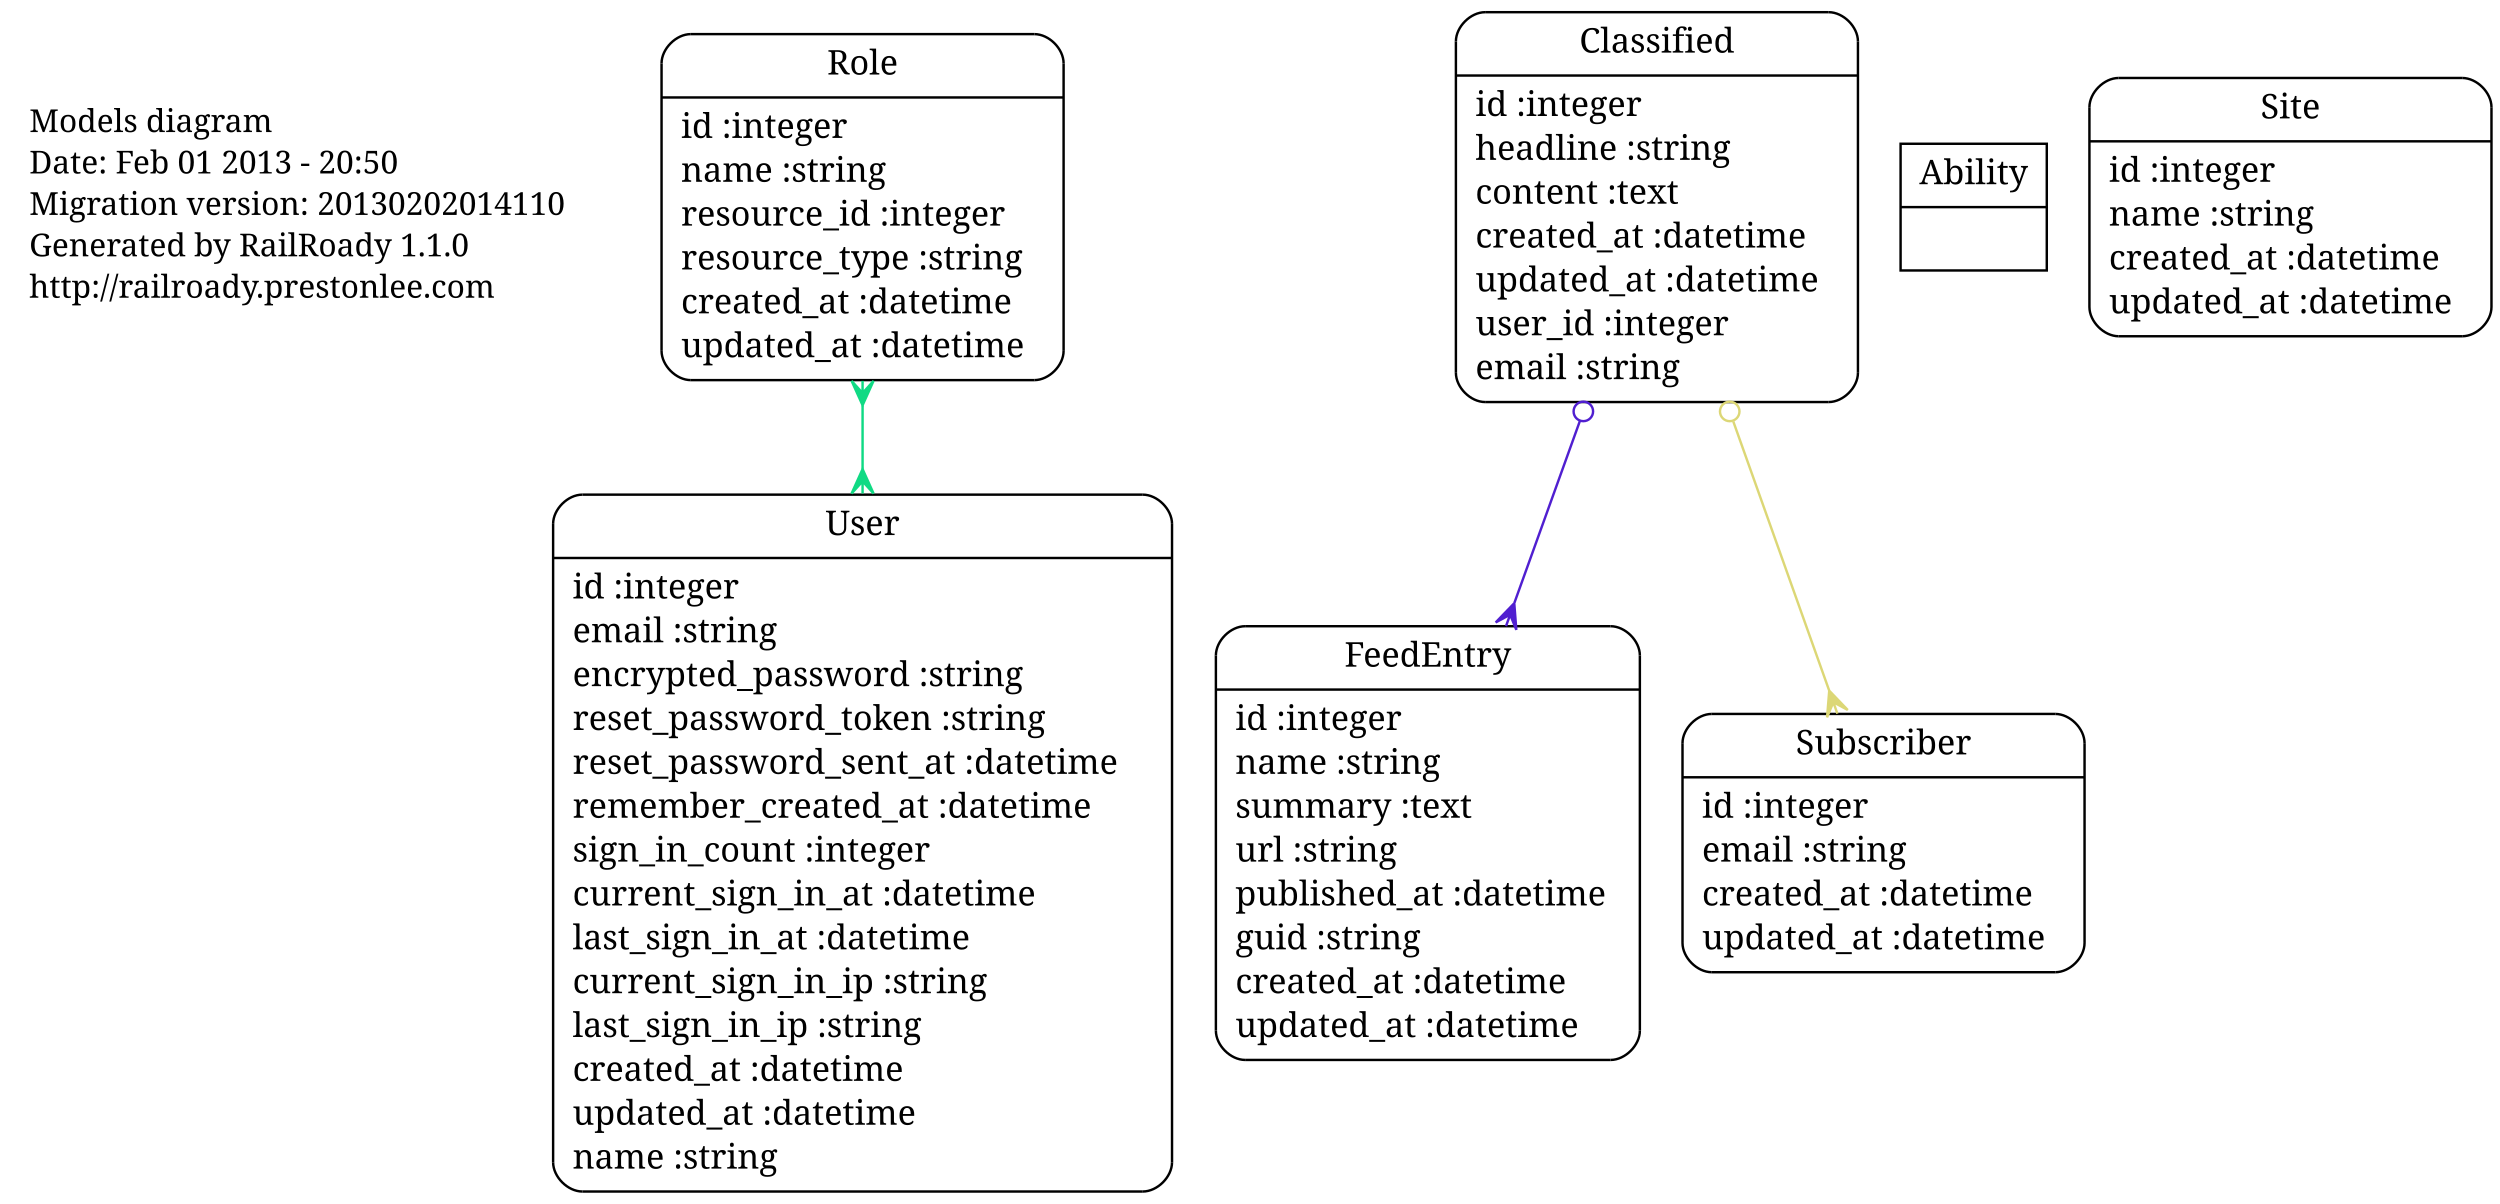
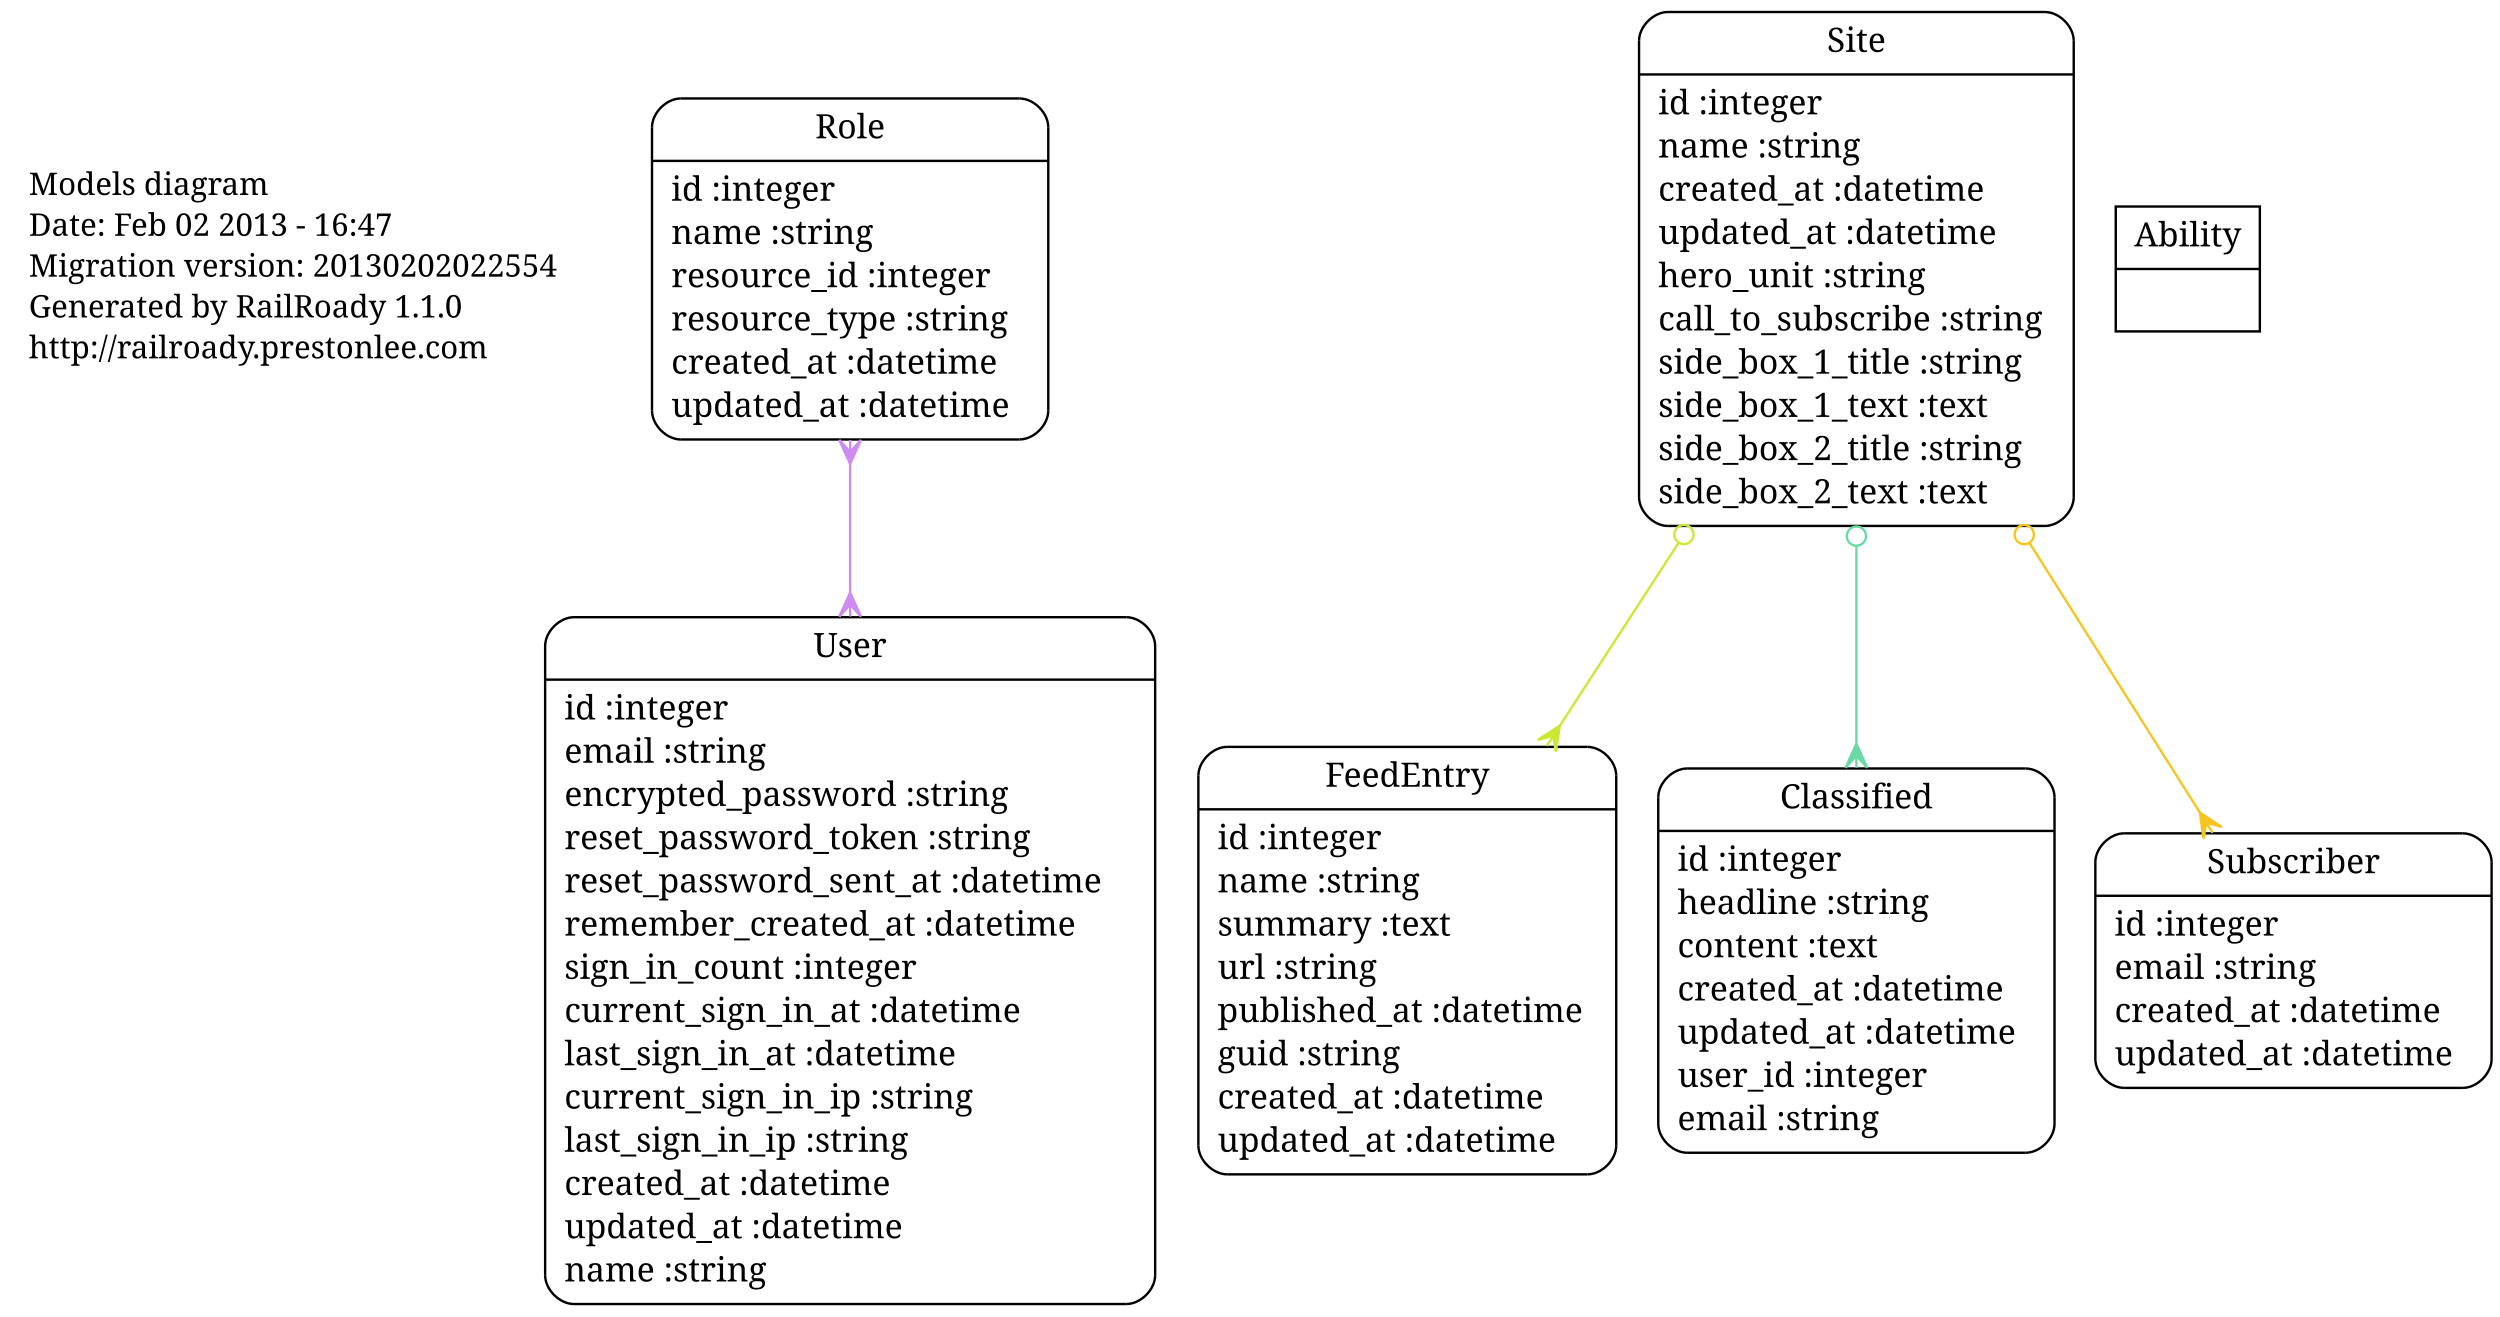
- <svg xmlns="http://www.w3.org/2000/svg" width="1026pt" height="494pt" viewBox="0.00 0.00 1026.00 494.00">
-   <g id="graph1" class="graph" transform="scale(1 1) rotate(0) translate(4 490)">
-     <polygon fill="white" stroke="white" points="-4,5 -4,-490 1023,-490 1023,5 -4,5" />
+ <svg xmlns="http://www.w3.org/2000/svg" width="1041pt" height="548pt" viewBox="0.00 0.00 1041.00 548.00">
+   <g id="graph1" class="graph" transform="scale(1 1) rotate(0) translate(4 544)">
+     <polygon fill="white" stroke="white" points="-4,5 -4,-544 1038,-544 1038,5 -4,5" />
    <g id="node1" class="node">
-       <text text-anchor="start" x="8" y="-435.8" font-family="Times Roman,serif" font-size="13.00">Models diagram</text>
-       <text text-anchor="start" x="8" y="-418.8" font-family="Times Roman,serif" font-size="13.00">Date: Feb 01 2013 - 20:50</text>
-       <text text-anchor="start" x="8" y="-401.8" font-family="Times Roman,serif" font-size="13.00">Migration version: 20130202014110</text>
-       <text text-anchor="start" x="8" y="-384.8" font-family="Times Roman,serif" font-size="13.00">Generated by RailRoady 1.1.0</text>
-       <text text-anchor="start" x="8" y="-367.8" font-family="Times Roman,serif" font-size="13.00">http://railroady.prestonlee.com</text>
+       <text text-anchor="start" x="8" y="-462.8" font-family="Times Roman,serif" font-size="13.00">Models diagram</text>
+       <text text-anchor="start" x="8" y="-445.8" font-family="Times Roman,serif" font-size="13.00">Date: Feb 02 2013 - 16:47</text>
+       <text text-anchor="start" x="8" y="-428.8" font-family="Times Roman,serif" font-size="13.00">Migration version: 20130202022554</text>
+       <text text-anchor="start" x="8" y="-411.8" font-family="Times Roman,serif" font-size="13.00">Generated by RailRoady 1.1.0</text>
+       <text text-anchor="start" x="8" y="-394.8" font-family="Times Roman,serif" font-size="13.00">http://railroady.prestonlee.com</text>
    </g>
    <g id="node2" class="node">
-       <polyline fill="none" stroke="black" points="279.5,-334 420.5,-334 " />
-       <path fill="none" stroke="black" d="M420.5,-334C426.5,-334 432.5,-340 432.5,-346" />
-       <polyline fill="none" stroke="black" points="432.5,-346 432.5,-464 " />
-       <path fill="none" stroke="black" d="M432.5,-464C432.5,-470 426.5,-476 420.5,-476" />
-       <polyline fill="none" stroke="black" points="420.5,-476 279.5,-476 " />
-       <path fill="none" stroke="black" d="M279.5,-476C273.5,-476 267.5,-470 267.5,-464" />
-       <polyline fill="none" stroke="black" points="267.5,-464 267.5,-346 " />
-       <path fill="none" stroke="black" d="M267.5,-346C267.5,-340 273.5,-334 279.5,-334" />
-       <text text-anchor="middle" x="350" y="-459.4" font-family="Times Roman,serif" font-size="14.00">Role</text>
-       <polyline fill="none" stroke="black" points="267.5,-450 432.5,-450 " />
-       <text text-anchor="start" x="275.5" y="-433.4" font-family="Times Roman,serif" font-size="14.00">id :integer</text>
-       <text text-anchor="start" x="275.5" y="-415.4" font-family="Times Roman,serif" font-size="14.00">name :string</text>
-       <text text-anchor="start" x="275.5" y="-397.4" font-family="Times Roman,serif" font-size="14.00">resource_id :integer</text>
-       <text text-anchor="start" x="275.5" y="-379.4" font-family="Times Roman,serif" font-size="14.00">resource_type :string</text>
-       <text text-anchor="start" x="275.5" y="-361.4" font-family="Times Roman,serif" font-size="14.00">created_at :datetime</text>
-       <text text-anchor="start" x="275.5" y="-343.4" font-family="Times Roman,serif" font-size="14.00">updated_at :datetime</text>
+       <polyline fill="none" stroke="black" points="279.5,-361 420.5,-361 " />
+       <path fill="none" stroke="black" d="M420.5,-361C426.5,-361 432.5,-367 432.5,-373" />
+       <polyline fill="none" stroke="black" points="432.5,-373 432.5,-491 " />
+       <path fill="none" stroke="black" d="M432.5,-491C432.5,-497 426.5,-503 420.5,-503" />
+       <polyline fill="none" stroke="black" points="420.5,-503 279.5,-503 " />
+       <path fill="none" stroke="black" d="M279.5,-503C273.5,-503 267.5,-497 267.5,-491" />
+       <polyline fill="none" stroke="black" points="267.5,-491 267.5,-373 " />
+       <path fill="none" stroke="black" d="M267.5,-373C267.5,-367 273.5,-361 279.5,-361" />
+       <text text-anchor="middle" x="350" y="-486.4" font-family="Times Roman,serif" font-size="14.00">Role</text>
+       <polyline fill="none" stroke="black" points="267.5,-477 432.5,-477 " />
+       <text text-anchor="start" x="275.5" y="-460.4" font-family="Times Roman,serif" font-size="14.00">id :integer</text>
+       <text text-anchor="start" x="275.5" y="-442.4" font-family="Times Roman,serif" font-size="14.00">name :string</text>
+       <text text-anchor="start" x="275.5" y="-424.4" font-family="Times Roman,serif" font-size="14.00">resource_id :integer</text>
+       <text text-anchor="start" x="275.5" y="-406.4" font-family="Times Roman,serif" font-size="14.00">resource_type :string</text>
+       <text text-anchor="start" x="275.5" y="-388.4" font-family="Times Roman,serif" font-size="14.00">created_at :datetime</text>
+       <text text-anchor="start" x="275.5" y="-370.4" font-family="Times Roman,serif" font-size="14.00">updated_at :datetime</text>
    </g>
    <g id="node6" class="node">
      <polyline fill="none" stroke="black" points="235,-1 465,-1 " />
      <path fill="none" stroke="black" d="M465,-1C471,-1 477,-7 477,-13" />
      <polyline fill="none" stroke="black" points="477,-13 477,-275 " />
      <path fill="none" stroke="black" d="M477,-275C477,-281 471,-287 465,-287" />
      <polyline fill="none" stroke="black" points="465,-287 235,-287 " />
      <path fill="none" stroke="black" d="M235,-287C229,-287 223,-281 223,-275" />
      <polyline fill="none" stroke="black" points="223,-275 223,-13 " />
      <path fill="none" stroke="black" d="M223,-13C223,-7 229,-1 235,-1" />
      <text text-anchor="middle" x="350" y="-270.4" font-family="Times Roman,serif" font-size="14.00">User</text>
      <polyline fill="none" stroke="black" points="223,-261 477,-261 " />
      <text text-anchor="start" x="231" y="-244.4" font-family="Times Roman,serif" font-size="14.00">id :integer</text>
      <text text-anchor="start" x="231" y="-226.4" font-family="Times Roman,serif" font-size="14.00">email :string</text>
      <text text-anchor="start" x="231" y="-208.4" font-family="Times Roman,serif" font-size="14.00">encrypted_password :string</text>
      <text text-anchor="start" x="231" y="-190.4" font-family="Times Roman,serif" font-size="14.00">reset_password_token :string</text>
      <text text-anchor="start" x="231" y="-172.4" font-family="Times Roman,serif" font-size="14.00">reset_password_sent_at :datetime</text>
      <text text-anchor="start" x="231" y="-154.4" font-family="Times Roman,serif" font-size="14.00">remember_created_at :datetime</text>
      <text text-anchor="start" x="231" y="-136.4" font-family="Times Roman,serif" font-size="14.00">sign_in_count :integer</text>
      <text text-anchor="start" x="231" y="-118.4" font-family="Times Roman,serif" font-size="14.00">current_sign_in_at :datetime</text>
      <text text-anchor="start" x="231" y="-100.4" font-family="Times Roman,serif" font-size="14.00">last_sign_in_at :datetime</text>
      <text text-anchor="start" x="231" y="-82.4" font-family="Times Roman,serif" font-size="14.00">current_sign_in_ip :string</text>
      <text text-anchor="start" x="231" y="-64.4" font-family="Times Roman,serif" font-size="14.00">last_sign_in_ip :string</text>
      <text text-anchor="start" x="231" y="-46.4" font-family="Times Roman,serif" font-size="14.00">created_at :datetime</text>
      <text text-anchor="start" x="231" y="-28.4" font-family="Times Roman,serif" font-size="14.00">updated_at :datetime</text>
      <text text-anchor="start" x="231" y="-10.4" font-family="Times Roman,serif" font-size="14.00">name :string</text>
    </g>
    <g id="edge2" class="edge">
-       <path fill="none" stroke="#10da84" d="M350,-323.653C350,-315.225 350,-306.475 350,-297.579" />
-       <polygon fill="#10da84" stroke="#10da84" points="350,-323.681 345.5,-333.681 350,-328.681 350,-333.681 350,-333.681 350,-333.681 350,-328.681 354.5,-333.681 350,-323.681 350,-323.681" />
-       <polygon fill="#10da84" stroke="#10da84" points="350,-297.48 354.5,-287.48 350,-292.48 350,-287.48 350,-287.48 350,-287.48 350,-292.48 345.5,-287.48 350,-297.48 350,-297.48" />
+       <path fill="none" stroke="#ce8bf0" d="M350,-350.632C350,-333.905 350,-315.777 350,-297.445" />
+       <polygon fill="#ce8bf0" stroke="#ce8bf0" points="350,-350.809 345.5,-360.809 350,-355.809 350,-360.809 350,-360.809 350,-360.809 350,-355.809 354.5,-360.809 350,-350.809 350,-350.809" />
+       <polygon fill="#ce8bf0" stroke="#ce8bf0" points="350,-297.247 354.5,-287.247 350,-292.247 350,-287.247 350,-287.247 350,-287.247 350,-292.247 345.5,-287.247 350,-297.247 350,-297.247" />
    </g>
    <g id="node3" class="node">
      <polyline fill="none" stroke="black" points="507,-55 657,-55 " />
      <path fill="none" stroke="black" d="M657,-55C663,-55 669,-61 669,-67" />
      <polyline fill="none" stroke="black" points="669,-67 669,-221 " />
      <path fill="none" stroke="black" d="M669,-221C669,-227 663,-233 657,-233" />
      <polyline fill="none" stroke="black" points="657,-233 507,-233 " />
      <path fill="none" stroke="black" d="M507,-233C501,-233 495,-227 495,-221" />
      <polyline fill="none" stroke="black" points="495,-221 495,-67 " />
      <path fill="none" stroke="black" d="M495,-67C495,-61 501,-55 507,-55" />
      <text text-anchor="middle" x="582" y="-216.4" font-family="Times Roman,serif" font-size="14.00">FeedEntry</text>
      <polyline fill="none" stroke="black" points="495,-207 669,-207 " />
      <text text-anchor="start" x="503" y="-190.4" font-family="Times Roman,serif" font-size="14.00">id :integer</text>
      <text text-anchor="start" x="503" y="-172.4" font-family="Times Roman,serif" font-size="14.00">name :string</text>
      <text text-anchor="start" x="503" y="-154.4" font-family="Times Roman,serif" font-size="14.00">summary :text</text>
      <text text-anchor="start" x="503" y="-136.4" font-family="Times Roman,serif" font-size="14.00">url :string</text>
      <text text-anchor="start" x="503" y="-118.4" font-family="Times Roman,serif" font-size="14.00">published_at :datetime</text>
      <text text-anchor="start" x="503" y="-100.4" font-family="Times Roman,serif" font-size="14.00">guid :string</text>
      <text text-anchor="start" x="503" y="-82.4" font-family="Times Roman,serif" font-size="14.00">created_at :datetime</text>
      <text text-anchor="start" x="503" y="-64.4" font-family="Times Roman,serif" font-size="14.00">updated_at :datetime</text>
    </g>
    <g id="node4" class="node">
-       <polygon fill="none" stroke="black" points="776,-379 776,-431 836,-431 836,-379 776,-379" />
-       <text text-anchor="middle" x="806" y="-414.4" font-family="Times Roman,serif" font-size="14.00">Ability</text>
-       <polyline fill="none" stroke="black" points="776,-405 836,-405 " />
-       <text text-anchor="middle" x="806" y="-388.4" font-family="Times Roman,serif" font-size="14.00"> </text>
+       <polygon fill="none" stroke="black" points="877,-406 877,-458 937,-458 937,-406 877,-406" />
+       <text text-anchor="middle" x="907" y="-441.4" font-family="Times Roman,serif" font-size="14.00">Ability</text>
+       <polyline fill="none" stroke="black" points="877,-432 937,-432 " />
+       <text text-anchor="middle" x="907" y="-415.4" font-family="Times Roman,serif" font-size="14.00"> </text>
    </g>
    <g id="node5" class="node">
-       <polyline fill="none" stroke="black" points="605.5,-325 746.5,-325 " />
-       <path fill="none" stroke="black" d="M746.5,-325C752.5,-325 758.5,-331 758.5,-337" />
-       <polyline fill="none" stroke="black" points="758.5,-337 758.5,-473 " />
-       <path fill="none" stroke="black" d="M758.5,-473C758.5,-479 752.5,-485 746.5,-485" />
-       <polyline fill="none" stroke="black" points="746.5,-485 605.5,-485 " />
-       <path fill="none" stroke="black" d="M605.5,-485C599.5,-485 593.5,-479 593.5,-473" />
-       <polyline fill="none" stroke="black" points="593.5,-473 593.5,-337 " />
-       <path fill="none" stroke="black" d="M593.5,-337C593.5,-331 599.5,-325 605.5,-325" />
-       <text text-anchor="middle" x="676" y="-468.4" font-family="Times Roman,serif" font-size="14.00">Classified</text>
-       <polyline fill="none" stroke="black" points="593.5,-459 758.5,-459 " />
-       <text text-anchor="start" x="601.5" y="-442.4" font-family="Times Roman,serif" font-size="14.00">id :integer</text>
-       <text text-anchor="start" x="601.5" y="-424.4" font-family="Times Roman,serif" font-size="14.00">headline :string</text>
-       <text text-anchor="start" x="601.5" y="-406.4" font-family="Times Roman,serif" font-size="14.00">content :text</text>
-       <text text-anchor="start" x="601.5" y="-388.4" font-family="Times Roman,serif" font-size="14.00">created_at :datetime</text>
-       <text text-anchor="start" x="601.5" y="-370.4" font-family="Times Roman,serif" font-size="14.00">updated_at :datetime</text>
-       <text text-anchor="start" x="601.5" y="-352.4" font-family="Times Roman,serif" font-size="14.00">user_id :integer</text>
-       <text text-anchor="start" x="601.5" y="-334.4" font-family="Times Roman,serif" font-size="14.00">email :string</text>
+       <polyline fill="none" stroke="black" points="698.5,-64 839.5,-64 " />
+       <path fill="none" stroke="black" d="M839.5,-64C845.5,-64 851.5,-70 851.5,-76" />
+       <polyline fill="none" stroke="black" points="851.5,-76 851.5,-212 " />
+       <path fill="none" stroke="black" d="M851.5,-212C851.5,-218 845.5,-224 839.5,-224" />
+       <polyline fill="none" stroke="black" points="839.5,-224 698.5,-224 " />
+       <path fill="none" stroke="black" d="M698.5,-224C692.5,-224 686.5,-218 686.5,-212" />
+       <polyline fill="none" stroke="black" points="686.5,-212 686.5,-76 " />
+       <path fill="none" stroke="black" d="M686.5,-76C686.5,-70 692.5,-64 698.5,-64" />
+       <text text-anchor="middle" x="769" y="-207.4" font-family="Times Roman,serif" font-size="14.00">Classified</text>
+       <polyline fill="none" stroke="black" points="686.5,-198 851.5,-198 " />
+       <text text-anchor="start" x="694.5" y="-181.4" font-family="Times Roman,serif" font-size="14.00">id :integer</text>
+       <text text-anchor="start" x="694.5" y="-163.4" font-family="Times Roman,serif" font-size="14.00">headline :string</text>
+       <text text-anchor="start" x="694.5" y="-145.4" font-family="Times Roman,serif" font-size="14.00">content :text</text>
+       <text text-anchor="start" x="694.5" y="-127.4" font-family="Times Roman,serif" font-size="14.00">created_at :datetime</text>
+       <text text-anchor="start" x="694.5" y="-109.4" font-family="Times Roman,serif" font-size="14.00">updated_at :datetime</text>
+       <text text-anchor="start" x="694.5" y="-91.4" font-family="Times Roman,serif" font-size="14.00">user_id :integer</text>
+       <text text-anchor="start" x="694.5" y="-73.4" font-family="Times Roman,serif" font-size="14.00">email :string</text>
+     </g>
+     <g id="node7" class="node">
+       <polyline fill="none" stroke="black" points="690.5,-325 847.5,-325 " />
+       <path fill="none" stroke="black" d="M847.5,-325C853.5,-325 859.5,-331 859.5,-337" />
+       <polyline fill="none" stroke="black" points="859.5,-337 859.5,-527 " />
+       <path fill="none" stroke="black" d="M859.5,-527C859.5,-533 853.5,-539 847.5,-539" />
+       <polyline fill="none" stroke="black" points="847.5,-539 690.5,-539 " />
+       <path fill="none" stroke="black" d="M690.5,-539C684.5,-539 678.5,-533 678.5,-527" />
+       <polyline fill="none" stroke="black" points="678.5,-527 678.5,-337 " />
+       <path fill="none" stroke="black" d="M678.5,-337C678.5,-331 684.5,-325 690.5,-325" />
+       <text text-anchor="middle" x="769" y="-522.4" font-family="Times Roman,serif" font-size="14.00">Site</text>
+       <polyline fill="none" stroke="black" points="678.5,-513 859.5,-513 " />
+       <text text-anchor="start" x="686.5" y="-496.4" font-family="Times Roman,serif" font-size="14.00">id :integer</text>
+       <text text-anchor="start" x="686.5" y="-478.4" font-family="Times Roman,serif" font-size="14.00">name :string</text>
+       <text text-anchor="start" x="686.5" y="-460.4" font-family="Times Roman,serif" font-size="14.00">created_at :datetime</text>
+       <text text-anchor="start" x="686.5" y="-442.4" font-family="Times Roman,serif" font-size="14.00">updated_at :datetime</text>
+       <text text-anchor="start" x="686.5" y="-424.4" font-family="Times Roman,serif" font-size="14.00">hero_unit :string</text>
+       <text text-anchor="start" x="686.5" y="-406.4" font-family="Times Roman,serif" font-size="14.00">call_to_subscribe :string</text>
+       <text text-anchor="start" x="686.5" y="-388.4" font-family="Times Roman,serif" font-size="14.00">side_box_1_title :string</text>
+       <text text-anchor="start" x="686.5" y="-370.4" font-family="Times Roman,serif" font-size="14.00">side_box_1_text :text</text>
+       <text text-anchor="start" x="686.5" y="-352.4" font-family="Times Roman,serif" font-size="14.00">side_box_2_title :string</text>
+       <text text-anchor="start" x="686.5" y="-334.4" font-family="Times Roman,serif" font-size="14.00">side_box_2_text :text</text>
    </g>
    <g id="edge6" class="edge">
-       <path fill="none" stroke="#501fd0" d="M644.429,-317.34C635.799,-293.377 626.388,-267.247 617.552,-242.713" />
-       <ellipse fill="none" stroke="#501fd0" cx="645.803" cy="-321.154" rx="4" ry="4" />
-       <polygon fill="#501fd0" stroke="#501fd0" points="617.455,-242.444 618.3,-231.511 615.761,-237.74 614.067,-233.036 614.067,-233.036 614.067,-233.036 615.761,-237.74 609.833,-234.561 617.455,-242.444 617.455,-242.444" />
+       <path fill="none" stroke="#cbe833" d="M694.998,-318.029C678.665,-292.875 661.502,-266.441 645.623,-241.986" />
+       <ellipse fill="none" stroke="#cbe833" cx="697.19" cy="-321.405" rx="4" ry="4" />
+       <polygon fill="#cbe833" stroke="#cbe833" points="645.509,-241.81 643.837,-230.973 642.786,-237.617 640.063,-233.423 640.063,-233.423 640.063,-233.423 642.786,-237.617 636.289,-235.874 645.509,-241.81 645.509,-241.81" />
+     </g>
+     <g id="edge8" class="edge">
+       <path fill="none" stroke="#69daa5" d="M769,-316.521C769,-289.233 769,-260.521 769,-234.521" />
+       <ellipse fill="none" stroke="#69daa5" cx="769" cy="-320.759" rx="4" ry="4" />
+       <polygon fill="#69daa5" stroke="#69daa5" points="769,-234.32 773.5,-224.32 769,-229.32 769,-224.32 769,-224.32 769,-224.32 769,-229.32 764.5,-224.32 769,-234.32 769,-234.32" />
    </g>
    <g id="node8" class="node">
-       <polyline fill="none" stroke="black" points="698.5,-91 839.5,-91 " />
-       <path fill="none" stroke="black" d="M839.5,-91C845.5,-91 851.5,-97 851.5,-103" />
-       <polyline fill="none" stroke="black" points="851.5,-103 851.5,-185 " />
-       <path fill="none" stroke="black" d="M851.5,-185C851.5,-191 845.5,-197 839.5,-197" />
-       <polyline fill="none" stroke="black" points="839.5,-197 698.5,-197 " />
-       <path fill="none" stroke="black" d="M698.5,-197C692.5,-197 686.5,-191 686.5,-185" />
-       <polyline fill="none" stroke="black" points="686.5,-185 686.5,-103 " />
-       <path fill="none" stroke="black" d="M686.5,-103C686.5,-97 692.5,-91 698.5,-91" />
-       <text text-anchor="middle" x="769" y="-180.4" font-family="Times Roman,serif" font-size="14.00">Subscriber</text>
-       <polyline fill="none" stroke="black" points="686.5,-171 851.5,-171 " />
-       <text text-anchor="start" x="694.5" y="-154.4" font-family="Times Roman,serif" font-size="14.00">id :integer</text>
-       <text text-anchor="start" x="694.5" y="-136.4" font-family="Times Roman,serif" font-size="14.00">email :string</text>
-       <text text-anchor="start" x="694.5" y="-118.4" font-family="Times Roman,serif" font-size="14.00">created_at :datetime</text>
-       <text text-anchor="start" x="694.5" y="-100.4" font-family="Times Roman,serif" font-size="14.00">updated_at :datetime</text>
+       <polyline fill="none" stroke="black" points="880.5,-91 1021.5,-91 " />
+       <path fill="none" stroke="black" d="M1021.5,-91C1027.5,-91 1033.5,-97 1033.5,-103" />
+       <polyline fill="none" stroke="black" points="1033.5,-103 1033.5,-185 " />
+       <path fill="none" stroke="black" d="M1033.5,-185C1033.5,-191 1027.5,-197 1021.5,-197" />
+       <polyline fill="none" stroke="black" points="1021.5,-197 880.5,-197 " />
+       <path fill="none" stroke="black" d="M880.5,-197C874.5,-197 868.5,-191 868.5,-185" />
+       <polyline fill="none" stroke="black" points="868.5,-185 868.5,-103 " />
+       <path fill="none" stroke="black" d="M868.5,-103C868.5,-97 874.5,-91 880.5,-91" />
+       <text text-anchor="middle" x="951" y="-180.4" font-family="Times Roman,serif" font-size="14.00">Subscriber</text>
+       <polyline fill="none" stroke="black" points="868.5,-171 1033.5,-171 " />
+       <text text-anchor="start" x="876.5" y="-154.4" font-family="Times Roman,serif" font-size="14.00">id :integer</text>
+       <text text-anchor="start" x="876.5" y="-136.4" font-family="Times Roman,serif" font-size="14.00">email :string</text>
+       <text text-anchor="start" x="876.5" y="-118.4" font-family="Times Roman,serif" font-size="14.00">created_at :datetime</text>
+       <text text-anchor="start" x="876.5" y="-100.4" font-family="Times Roman,serif" font-size="14.00">updated_at :datetime</text>
    </g>
    <g id="edge4" class="edge">
-       <path fill="none" stroke="#dcd776" d="M707.34,-317.046C720.241,-280.84 734.89,-239.729 746.671,-206.664" />
-       <ellipse fill="none" stroke="#dcd776" cx="705.878" cy="-321.15" rx="4" ry="4" />
-       <polygon fill="#dcd776" stroke="#dcd776" points="746.716,-206.54 754.311,-198.631 748.394,-201.83 750.072,-197.12 750.072,-197.12 750.072,-197.12 748.394,-201.83 745.833,-195.61 746.716,-206.54 746.716,-206.54" />
-     </g>
-     <g id="node7" class="node">
-       <polyline fill="none" stroke="black" points="865.5,-352 1006.5,-352 " />
-       <path fill="none" stroke="black" d="M1006.5,-352C1012.5,-352 1018.5,-358 1018.5,-364" />
-       <polyline fill="none" stroke="black" points="1018.5,-364 1018.5,-446 " />
-       <path fill="none" stroke="black" d="M1018.5,-446C1018.5,-452 1012.5,-458 1006.5,-458" />
-       <polyline fill="none" stroke="black" points="1006.5,-458 865.5,-458 " />
-       <path fill="none" stroke="black" d="M865.5,-458C859.5,-458 853.5,-452 853.5,-446" />
-       <polyline fill="none" stroke="black" points="853.5,-446 853.5,-364 " />
-       <path fill="none" stroke="black" d="M853.5,-364C853.5,-358 859.5,-352 865.5,-352" />
-       <text text-anchor="middle" x="936" y="-441.4" font-family="Times Roman,serif" font-size="14.00">Site</text>
-       <polyline fill="none" stroke="black" points="853.5,-432 1018.5,-432 " />
-       <text text-anchor="start" x="861.5" y="-415.4" font-family="Times Roman,serif" font-size="14.00">id :integer</text>
-       <text text-anchor="start" x="861.5" y="-397.4" font-family="Times Roman,serif" font-size="14.00">name :string</text>
-       <text text-anchor="start" x="861.5" y="-379.4" font-family="Times Roman,serif" font-size="14.00">created_at :datetime</text>
-       <text text-anchor="start" x="861.5" y="-361.4" font-family="Times Roman,serif" font-size="14.00">updated_at :datetime</text>
+       <path fill="none" stroke="#f6c51f" d="M841.143,-317.84C865.298,-279.616 891.307,-238.459 911.952,-205.79" />
+       <ellipse fill="none" stroke="#f6c51f" cx="838.907" cy="-321.378" rx="4" ry="4" />
+       <polygon fill="#f6c51f" stroke="#f6c51f" points="912.011,-205.697 921.157,-199.647 914.682,-201.47 917.353,-197.243 917.353,-197.243 917.353,-197.243 914.682,-201.47 913.549,-194.839 912.011,-205.697 912.011,-205.697" />
    </g>
  </g>
</svg>
